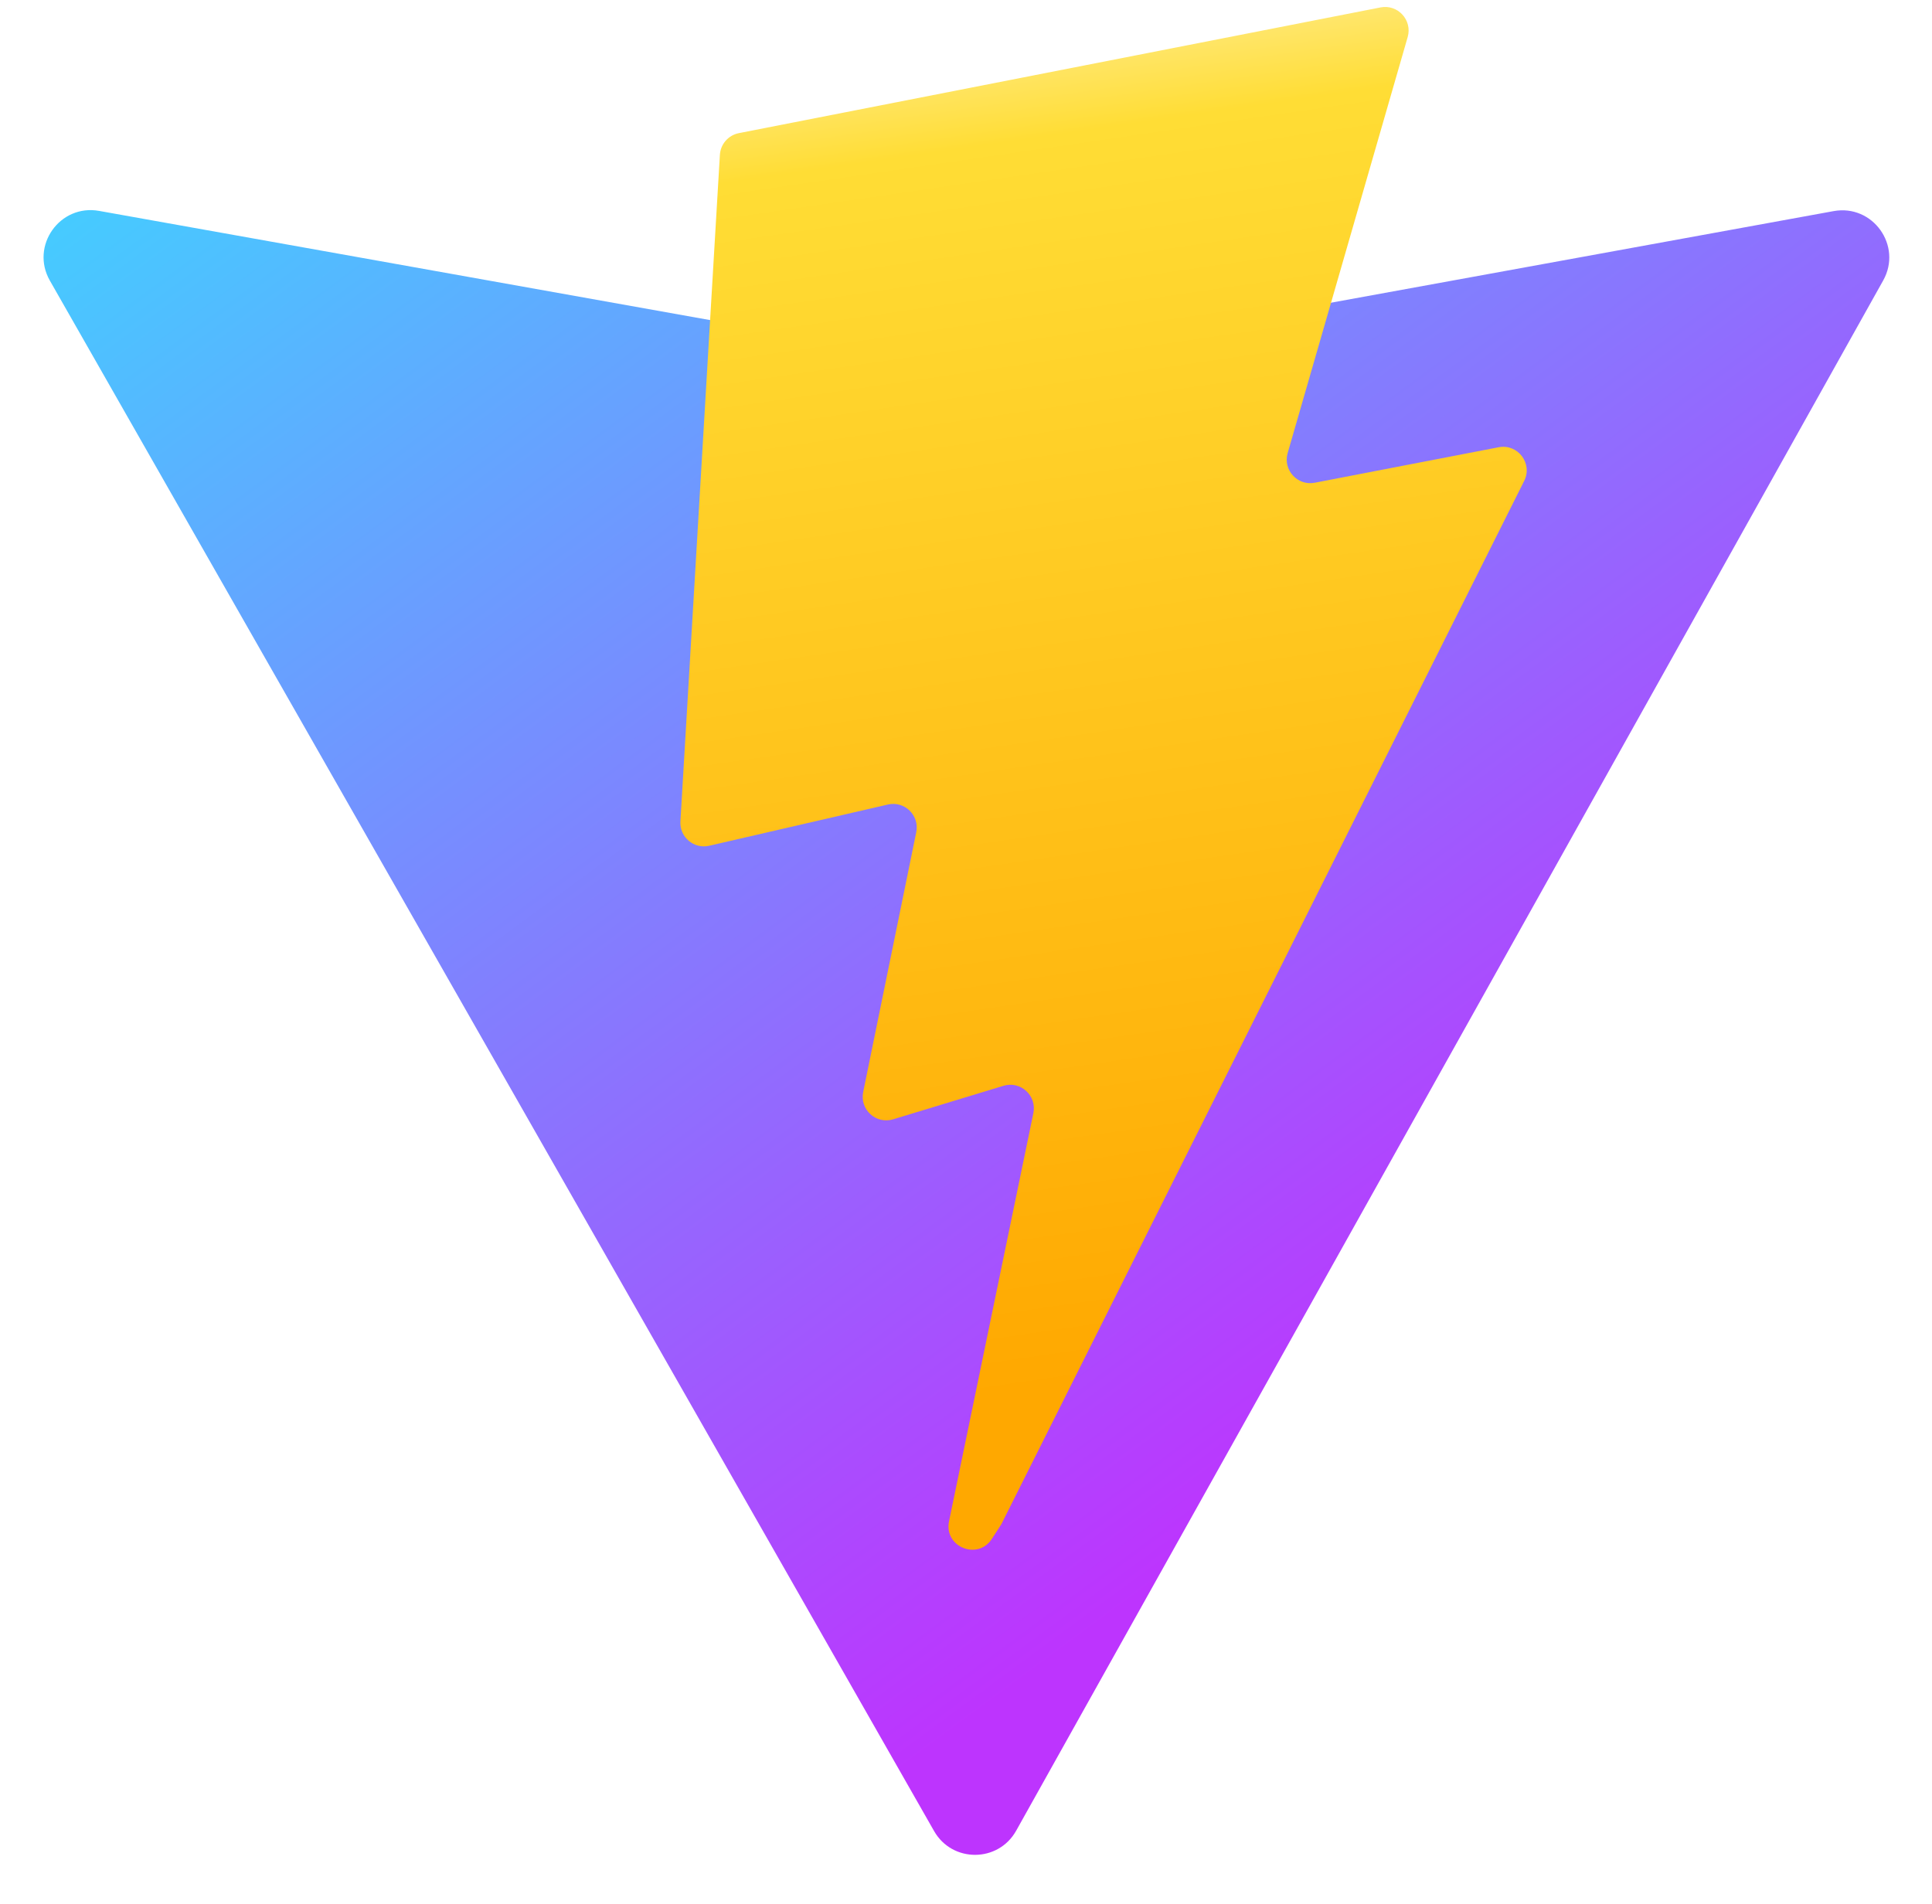
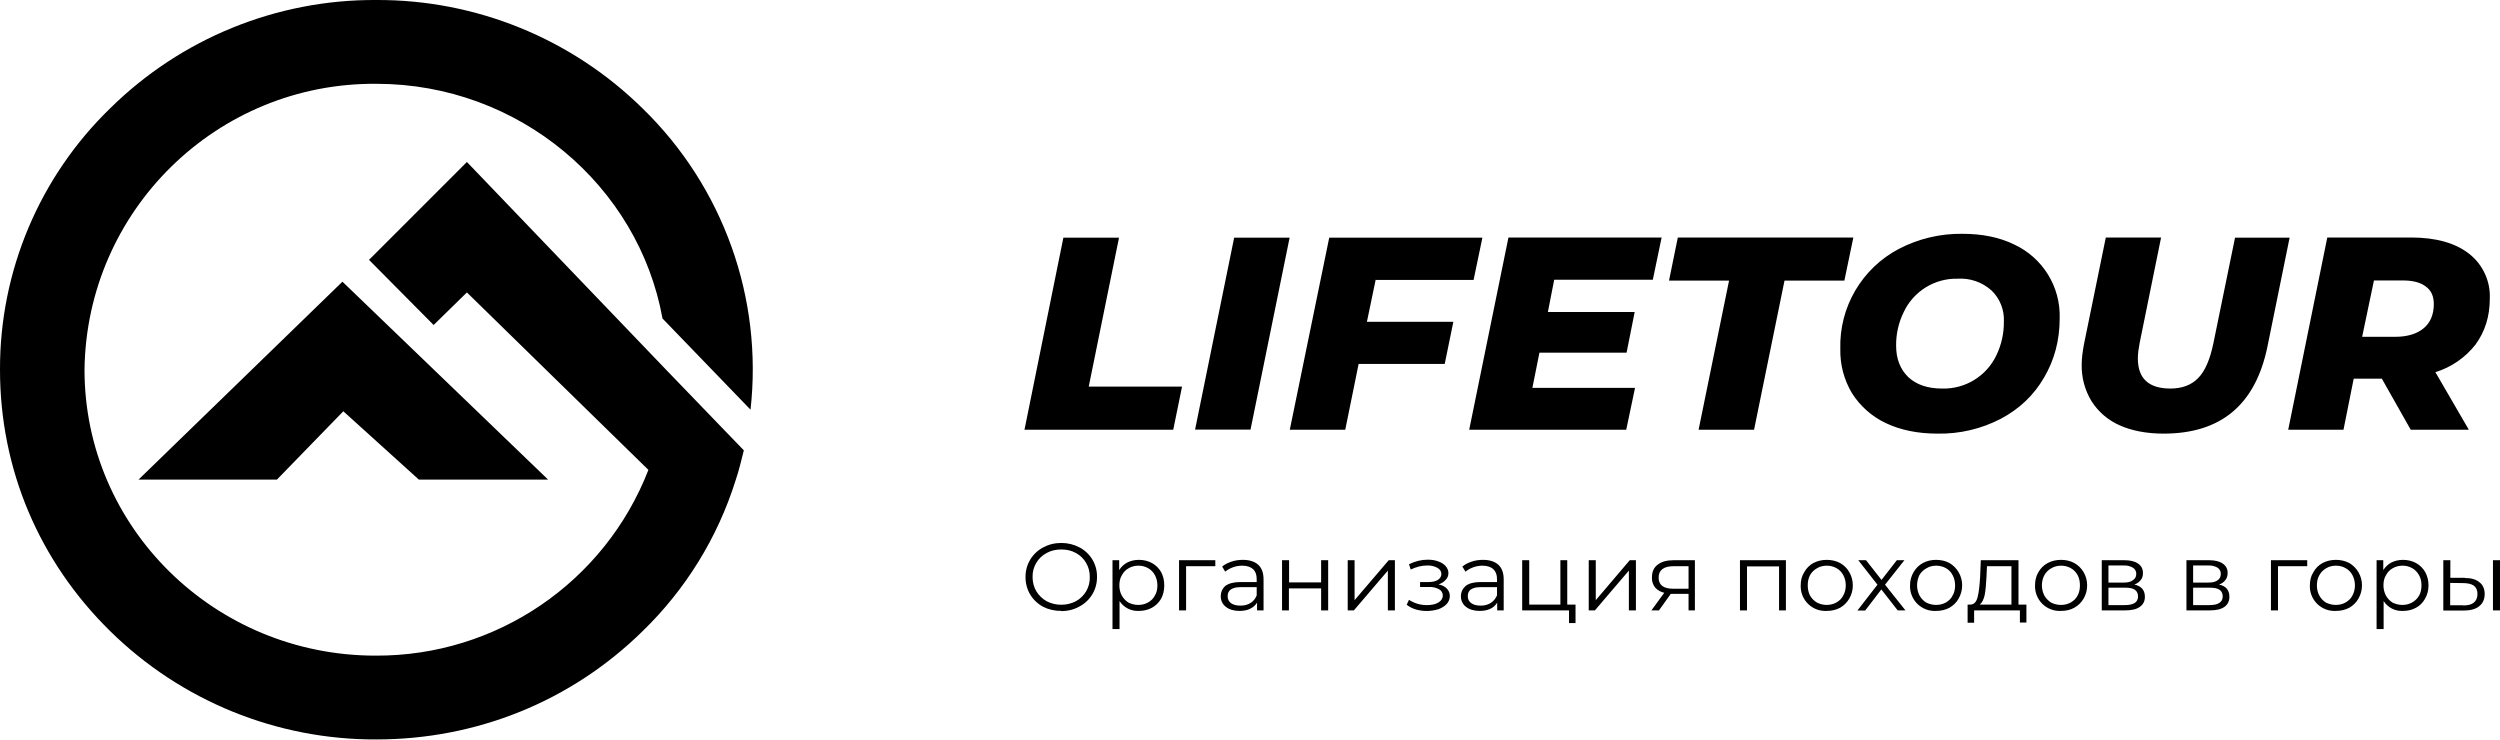
- <svg xmlns="http://www.w3.org/2000/svg" width="410" height="404" viewBox="0 0 410 404" fill="none">
-   <path d="M399.641 59.525L215.643 388.545C211.844 395.338 202.084 395.378 198.228 388.618L10.582 59.556C6.381 52.19 12.68 43.267 21.028 44.759L205.223 77.682C206.398 77.892 207.601 77.89 208.776 77.676L389.119 44.806C397.439 43.289 403.768 52.143 399.641 59.525Z" fill="url(#paint0_linear)" />
-   <path d="M292.965 1.574L156.801 28.255C154.563 28.694 152.906 30.59 152.771 32.866L144.395 174.33C144.198 177.662 147.258 180.248 150.51 179.498L188.42 170.749C191.967 169.931 195.172 173.055 194.443 176.622L183.18 231.775C182.422 235.487 185.907 238.661 189.532 237.56L212.947 230.446C216.577 229.344 220.065 232.527 219.297 236.242L201.398 322.875C200.278 328.294 207.486 331.249 210.492 326.603L212.5 323.5L323.454 102.072C325.312 98.365 322.108 94.137 318.036 94.923L279.014 102.454C275.347 103.161 272.227 99.746 273.262 96.158L298.731 7.867C299.767 4.273 296.636 0.855 292.965 1.574Z" fill="url(#paint1_linear)" />
+ <svg xmlns="http://www.w3.org/2000/svg" width="142" height="42" fill="none">
+   <g fill="currentColor" clip-path="url(#a)">
+     <path d="m15.73 27.24 3.77-3.88 4.29 3.88h7.34L19.45 16 7.87 27.24h7.86Z" />
+     <path d="m26.52 9.2-5.56 5.56 3.67 3.7 1.89-1.85 10.31 10.08a16.54 16.54 0 0 1-15.5 10.55C12.2 37.24 4.8 29.97 4.8 21A16.45 16.45 0 0 1 21.38 4.76c8.1 0 14.89 5.79 16.25 13.33l5 5.18A20.67 20.67 0 0 0 36.5 6.16 21.43 21.43 0 0 0 21.37 0 21.35 21.35 0 0 0 6.26 6.15 20.59 20.59 0 0 0 0 21c0 5.64 2.21 10.87 6.26 14.85A21.43 21.43 0 0 0 21.38 42c5.7 0 11.07-2.17 15.12-6.15a20.46 20.46 0 0 0 5.28-8.56c.19-.55.33-1.16.47-1.71l-4.33-4.49L26.52 9.2ZM60.41 13.5h3.15l-1.72 8.46h5.3l-.5 2.45h-8.45L60.4 13.5ZM70.1 13.5h3.15L71.03 24.4h-3.15L70.1 13.5ZM78.14 15.88l-.5 2.4h4.91l-.49 2.39h-4.89l-.76 3.74h-3.15L75.5 13.5h8.7l-.5 2.4h-5.55ZM88.28 15.88l-.36 1.84h4.93l-.46 2.31h-4.95l-.4 2h5.83l-.5 2.38h-8.92l2.23-10.92h8.7l-.5 2.4h-5.6ZM98.2 15.94H94.8l.5-2.45h9.97l-.51 2.45h-3.4l-1.73 8.47h-3.15l1.73-8.47ZM110.05 24.63c-1.12 0-2.1-.2-2.94-.6a4.6 4.6 0 0 1-1.92-1.7 4.69 4.69 0 0 1-.66-2.5 6.22 6.22 0 0 1 3.34-5.7 7.58 7.58 0 0 1 3.6-.85c1.12 0 2.1.2 2.92.6a4.47 4.47 0 0 1 2.6 4.2c0 1.25-.3 2.37-.89 3.37-.58 1-1.4 1.78-2.46 2.34a7.48 7.48 0 0 1-3.59.84Zm.27-2.56a3.31 3.31 0 0 0 3.07-1.88 4.3 4.3 0 0 0 .43-1.92 2.3 2.3 0 0 0-.7-1.77 2.63 2.63 0 0 0-1.92-.67 3.3 3.3 0 0 0-3.07 1.9 4.2 4.2 0 0 0-.43 1.91c0 .74.23 1.33.69 1.78.46.43 1.1.65 1.93.65ZM122.9 24.63c-.97 0-1.8-.16-2.5-.47a3.62 3.62 0 0 1-1.6-1.37 3.86 3.86 0 0 1-.56-2.09c0-.33.05-.72.13-1.15l1.24-6.06h3.14l-1.22 6c-.06.32-.1.6-.1.87 0 1.14.62 1.71 1.85 1.71.66 0 1.19-.2 1.57-.59.4-.4.68-1.07.87-1.98l1.23-6h3.1l-1.26 6.19c-.68 3.3-2.64 4.94-5.9 4.94ZM141.42 16.97c0 1-.27 1.86-.81 2.6a4.62 4.62 0 0 1-2.28 1.57l1.9 3.27h-3.3l-1.64-2.9h-1.6l-.58 2.9h-3.14l2.22-10.92h4.75c1.42 0 2.52.31 3.3.92a3.06 3.06 0 0 1 1.18 2.56Zm-3.18.3c0-.45-.15-.78-.46-1-.3-.23-.74-.34-1.29-.34h-1.65l-.67 3.2h1.88c.7 0 1.24-.17 1.62-.49.38-.32.57-.78.57-1.37ZM60.28 34.7c-.38 0-.73-.08-1.04-.24a1.9 1.9 0 0 1-.73-.7 1.9 1.9 0 0 1-.26-.98 1.87 1.87 0 0 1 .99-1.68c.31-.17.66-.26 1.04-.26s.73.09 1.03.25a1.85 1.85 0 0 1 1 1.68 1.87 1.87 0 0 1-1 1.68c-.3.17-.65.26-1.03.26Zm0-.35c.3 0 .58-.07.83-.2a1.51 1.51 0 0 0 .79-1.38c0-.3-.07-.56-.21-.8a1.46 1.46 0 0 0-.58-.56c-.25-.14-.52-.2-.83-.2-.3 0-.58.06-.83.2a1.5 1.5 0 0 0-.8 1.36c0 .3.07.57.21.81.15.24.34.43.59.57.25.13.53.2.83.2ZM64.69 31.8c.27 0 .52.06.74.18.22.12.4.3.52.51.12.22.18.47.18.76 0 .28-.06.54-.18.76-.13.22-.3.39-.52.51-.22.12-.47.18-.74.18a1.23 1.23 0 0 1-1.1-.56v1.59h-.4v-3.91h.38v.56c.11-.18.27-.33.46-.43.2-.1.41-.15.66-.15Zm-.03 2.56c.2 0 .39-.05.55-.14.17-.1.3-.22.39-.4.1-.16.14-.36.14-.57 0-.22-.05-.41-.14-.58a.99.99 0 0 0-.39-.4 1.1 1.1 0 0 0-.55-.14c-.2 0-.4.05-.56.15-.16.09-.29.22-.38.4-.1.16-.14.35-.14.57 0 .21.04.4.14.58.1.17.22.3.38.4.17.08.35.13.56.13ZM69.03 32.16h-1.66v2.51h-.4v-2.85h2.06v.34ZM70.6 31.8c.38 0 .67.1.87.28.2.19.3.46.3.83v1.76h-.37v-.44a.9.9 0 0 1-.4.35c-.16.08-.36.12-.6.12-.32 0-.58-.08-.77-.23a.73.73 0 0 1-.29-.6c0-.24.09-.44.26-.59.19-.14.47-.22.86-.22h.92v-.17c0-.25-.07-.43-.2-.56-.15-.13-.35-.2-.62-.2a1.54 1.54 0 0 0-.97.34l-.17-.29c.14-.12.32-.21.53-.28.2-.07.42-.1.65-.1Zm-.14 2.6c.22 0 .41-.05.57-.15.16-.1.28-.25.35-.43v-.47h-.9c-.5 0-.75.17-.75.51 0 .17.06.3.19.4.13.09.3.14.54.14ZM72.82 31.82h.4v1.26h1.82v-1.26h.4v2.85h-.4v-1.25h-1.83v1.25h-.39v-2.85ZM76.55 31.82h.39v2.27l1.94-2.27h.35v2.85h-.4v-2.26l-1.93 2.26h-.35v-2.85ZM81.7 33.19c.21.04.37.13.48.24.11.12.17.26.17.42 0 .17-.06.32-.17.45-.12.13-.28.23-.47.3a2.24 2.24 0 0 1-1.28.02c-.2-.06-.38-.15-.53-.27l.13-.28a1.82 1.82 0 0 0 1 .3c.27 0 .49-.04.66-.14.17-.1.26-.24.26-.4a.39.39 0 0 0-.21-.36 1.09 1.09 0 0 0-.58-.13h-.5v-.28h.48c.22 0 .4-.04.53-.12.13-.09.2-.2.2-.33 0-.16-.08-.27-.23-.36a1.13 1.13 0 0 0-.58-.13c-.31 0-.62.08-.93.23l-.1-.3c.34-.17.7-.26 1.07-.26.22 0 .42.03.6.1.17.06.31.15.41.26.1.12.16.25.16.4 0 .15-.05.28-.16.39-.1.11-.23.2-.4.25ZM84.24 31.8c.38 0 .67.1.87.28.2.19.3.46.3.83v1.76h-.37v-.44a.9.9 0 0 1-.39.35c-.17.08-.37.12-.6.12-.33 0-.59-.08-.78-.23a.73.73 0 0 1-.29-.6c0-.24.1-.44.27-.59.18-.14.46-.22.85-.22h.93v-.17c0-.25-.07-.43-.21-.56-.14-.13-.35-.2-.62-.2a1.54 1.54 0 0 0-.96.34l-.18-.29c.15-.12.32-.21.53-.28.2-.07.42-.1.65-.1Zm-.14 2.6c.23 0 .41-.05.57-.15.16-.1.28-.25.36-.43v-.47h-.92c-.5 0-.74.17-.74.51 0 .17.06.3.2.4.12.09.3.14.53.14ZM89.49 34.34v1.05h-.37v-.72h-2.66v-2.85h.4v2.52h1.77v-2.52h.39v2.52h.47ZM90.24 31.82h.4v2.27l1.93-2.27h.35v2.85h-.4v-2.26l-1.93 2.26h-.35v-2.85ZM96.27 31.82v2.85h-.36v-.94H94.9l-.67.94h-.43l.73-1a.98.98 0 0 1-.52-.3.86.86 0 0 1-.18-.57c0-.32.1-.56.33-.73.22-.17.52-.25.9-.25h1.22Zm-2.06.99c0 .42.28.63.83.63h.87v-1.28h-.85c-.56 0-.85.22-.85.65ZM101.44 31.82v2.85h-.39v-2.5h-1.82v2.5h-.4v-2.85h2.61ZM103.76 34.7a1.4 1.4 0 0 1-1.48-1.45c0-.28.06-.53.2-.75.12-.22.3-.4.52-.52.23-.12.48-.18.76-.18s.53.06.76.18c.22.13.4.3.52.52.13.22.2.47.2.75s-.07.52-.2.75c-.13.22-.3.39-.52.52-.23.12-.48.18-.76.18Zm0-.34c.2 0 .39-.05.55-.14.17-.1.3-.22.39-.4.09-.16.14-.36.14-.57 0-.22-.05-.41-.14-.58a.95.95 0 0 0-.39-.4c-.16-.09-.34-.14-.55-.14-.2 0-.4.05-.56.15a1 1 0 0 0-.39.39c-.09.17-.13.36-.13.58 0 .21.04.4.13.58.1.17.23.3.4.4.16.08.34.13.55.13ZM107.79 34.67l-.93-1.19-.92 1.2h-.44l1.14-1.47-1.09-1.39h.44l.88 1.12.87-1.12h.43l-1.1 1.39 1.16 1.46h-.44ZM109.97 34.7a1.4 1.4 0 0 1-1.48-1.45c0-.28.07-.53.2-.75.13-.22.3-.4.53-.52.22-.12.47-.18.75-.18s.54.06.76.18a1.46 1.46 0 0 1 .72 1.26c0 .29-.07.53-.2.76-.12.22-.3.39-.52.52-.22.12-.48.18-.76.18Zm0-.34c.21 0 .4-.05.56-.14.16-.1.3-.22.38-.4.1-.16.14-.36.14-.57 0-.22-.05-.41-.14-.58a.95.95 0 0 0-.38-.4c-.17-.09-.35-.14-.56-.14-.2 0-.39.05-.55.15a1 1 0 0 0-.4.39c-.08.17-.13.36-.13.58 0 .21.05.4.14.58.1.17.22.3.39.4.16.08.35.13.55.13ZM115.1 34.34v1.02h-.37v-.69h-2.6v.7h-.37v-1.03h.17c.2-.01.33-.15.4-.43.07-.27.11-.65.14-1.13l.04-.96h2.14v2.52h.45Zm-2.27-1.54c-.02.4-.05.74-.1 1-.06.26-.15.44-.28.54h1.8v-2.18h-1.39l-.03.64ZM117.07 34.7a1.4 1.4 0 0 1-1.48-1.45c0-.28.06-.53.19-.75.13-.22.3-.4.53-.52.22-.12.48-.18.76-.18s.53.06.75.18c.23.13.4.3.53.52.13.22.2.47.2.75s-.07.52-.2.75c-.13.22-.3.39-.53.52-.22.12-.47.18-.75.18Zm0-.34c.2 0 .39-.05.55-.14.17-.1.3-.22.39-.4.09-.16.13-.36.13-.57 0-.22-.04-.41-.13-.58a.95.95 0 0 0-.39-.4c-.16-.09-.35-.14-.55-.14-.2 0-.4.05-.56.15a1 1 0 0 0-.39.39c-.09.17-.14.36-.14.58 0 .21.05.4.14.58.1.17.23.3.39.4.16.08.35.13.56.13ZM121.23 33.2c.4.09.6.32.6.7 0 .25-.1.44-.29.57-.19.14-.47.2-.84.2h-1.32v-2.85h1.28c.33 0 .6.06.78.19.19.13.28.3.28.54 0 .16-.04.3-.13.4-.09.11-.2.2-.36.25Zm-1.47-.11h.88c.22 0 .39-.04.5-.13.13-.08.2-.2.2-.36a.4.4 0 0 0-.2-.36.92.92 0 0 0-.5-.12h-.88v.97Zm.92 1.28c.25 0 .44-.04.57-.12.12-.08.19-.2.19-.37 0-.17-.06-.3-.18-.38-.11-.08-.29-.12-.54-.12h-.96v.99h.92ZM126.04 33.2c.4.09.59.32.59.7 0 .25-.1.44-.28.57-.2.14-.47.2-.84.2h-1.32v-2.85h1.28c.33 0 .59.06.78.19.19.13.28.3.28.54 0 .16-.05.3-.13.4-.09.11-.2.2-.36.25Zm-1.47-.11h.87c.23 0 .4-.04.52-.13.12-.08.18-.2.18-.36a.4.4 0 0 0-.19-.36.92.92 0 0 0-.5-.12h-.88v.97Zm.92 1.28c.25 0 .44-.04.56-.12.13-.08.2-.2.2-.37 0-.17-.06-.3-.18-.38-.11-.08-.3-.12-.54-.12h-.96v.99h.92ZM131.05 32.16h-1.66v2.51h-.4v-2.85h2.06v.34ZM132.68 34.7a1.4 1.4 0 0 1-1.48-1.45c0-.28.06-.53.2-.75.12-.22.3-.4.52-.52.23-.12.48-.18.76-.18s.53.06.76.18a1.46 1.46 0 0 1 .72 1.26c0 .29-.07.53-.2.76-.12.22-.3.39-.52.52-.23.12-.48.18-.76.18Zm0-.34c.2 0 .39-.05.55-.14.17-.1.3-.22.39-.4.09-.16.14-.36.14-.57 0-.22-.05-.41-.14-.58a.95.95 0 0 0-.39-.4c-.16-.09-.34-.14-.55-.14-.2 0-.4.05-.56.15a.99.99 0 0 0-.38.39c-.1.17-.14.36-.14.58 0 .21.04.4.14.58.09.17.22.3.38.4.17.08.35.13.56.13ZM136.49 31.8c.27 0 .52.06.74.18.22.12.4.3.52.51.12.22.19.47.19.76 0 .28-.07.54-.2.76-.12.22-.29.39-.51.51-.22.12-.46.18-.74.18a1.22 1.22 0 0 1-1.1-.56v1.59h-.4v-3.91h.38v.56c.12-.18.27-.33.46-.43.2-.1.42-.15.66-.15Zm-.03 2.56c.2 0 .39-.05.55-.14.17-.1.3-.22.4-.4.09-.16.13-.36.13-.57 0-.22-.04-.41-.14-.58a.98.98 0 0 0-.39-.4 1.1 1.1 0 0 0-.55-.14c-.2 0-.39.05-.56.15-.16.09-.29.22-.38.4-.1.16-.14.35-.14.57 0 .21.05.4.14.58.1.17.22.3.38.4.17.08.36.13.56.13ZM140 32.83c.37 0 .64.08.83.24.2.15.3.38.3.67 0 .3-.11.54-.32.7-.2.16-.5.24-.88.24h-1.15v-2.86h.4v1h.82Zm1.6-1.01h.4v2.85h-.4v-2.85Zm-1.7 2.57c.28 0 .48-.05.61-.16.14-.11.21-.28.21-.49 0-.2-.06-.36-.2-.47-.14-.1-.34-.15-.61-.15l-.74-.01v1.27h.74Z" />
+   </g>
  <defs>
-     <linearGradient id="paint0_linear" x1="6" y1="33" x2="235" y2="344" gradientUnits="userSpaceOnUse">
-       <stop stop-color="#41D1FF" />
-       <stop offset="1" stop-color="#BD34FE" />
-     </linearGradient>
-     <linearGradient id="paint1_linear" x1="194.651" y1="8.818" x2="236.076" y2="292.989" gradientUnits="userSpaceOnUse">
-       <stop stop-color="#FFEA83" />
-       <stop offset="0.083" stop-color="#FFDD35" />
-       <stop offset="1" stop-color="#FFA800" />
-     </linearGradient>
+     <clipPath id="a">
+       <path fill="currentColor" d="M0 0h142v42H0z" />
+     </clipPath>
  </defs>
</svg>
